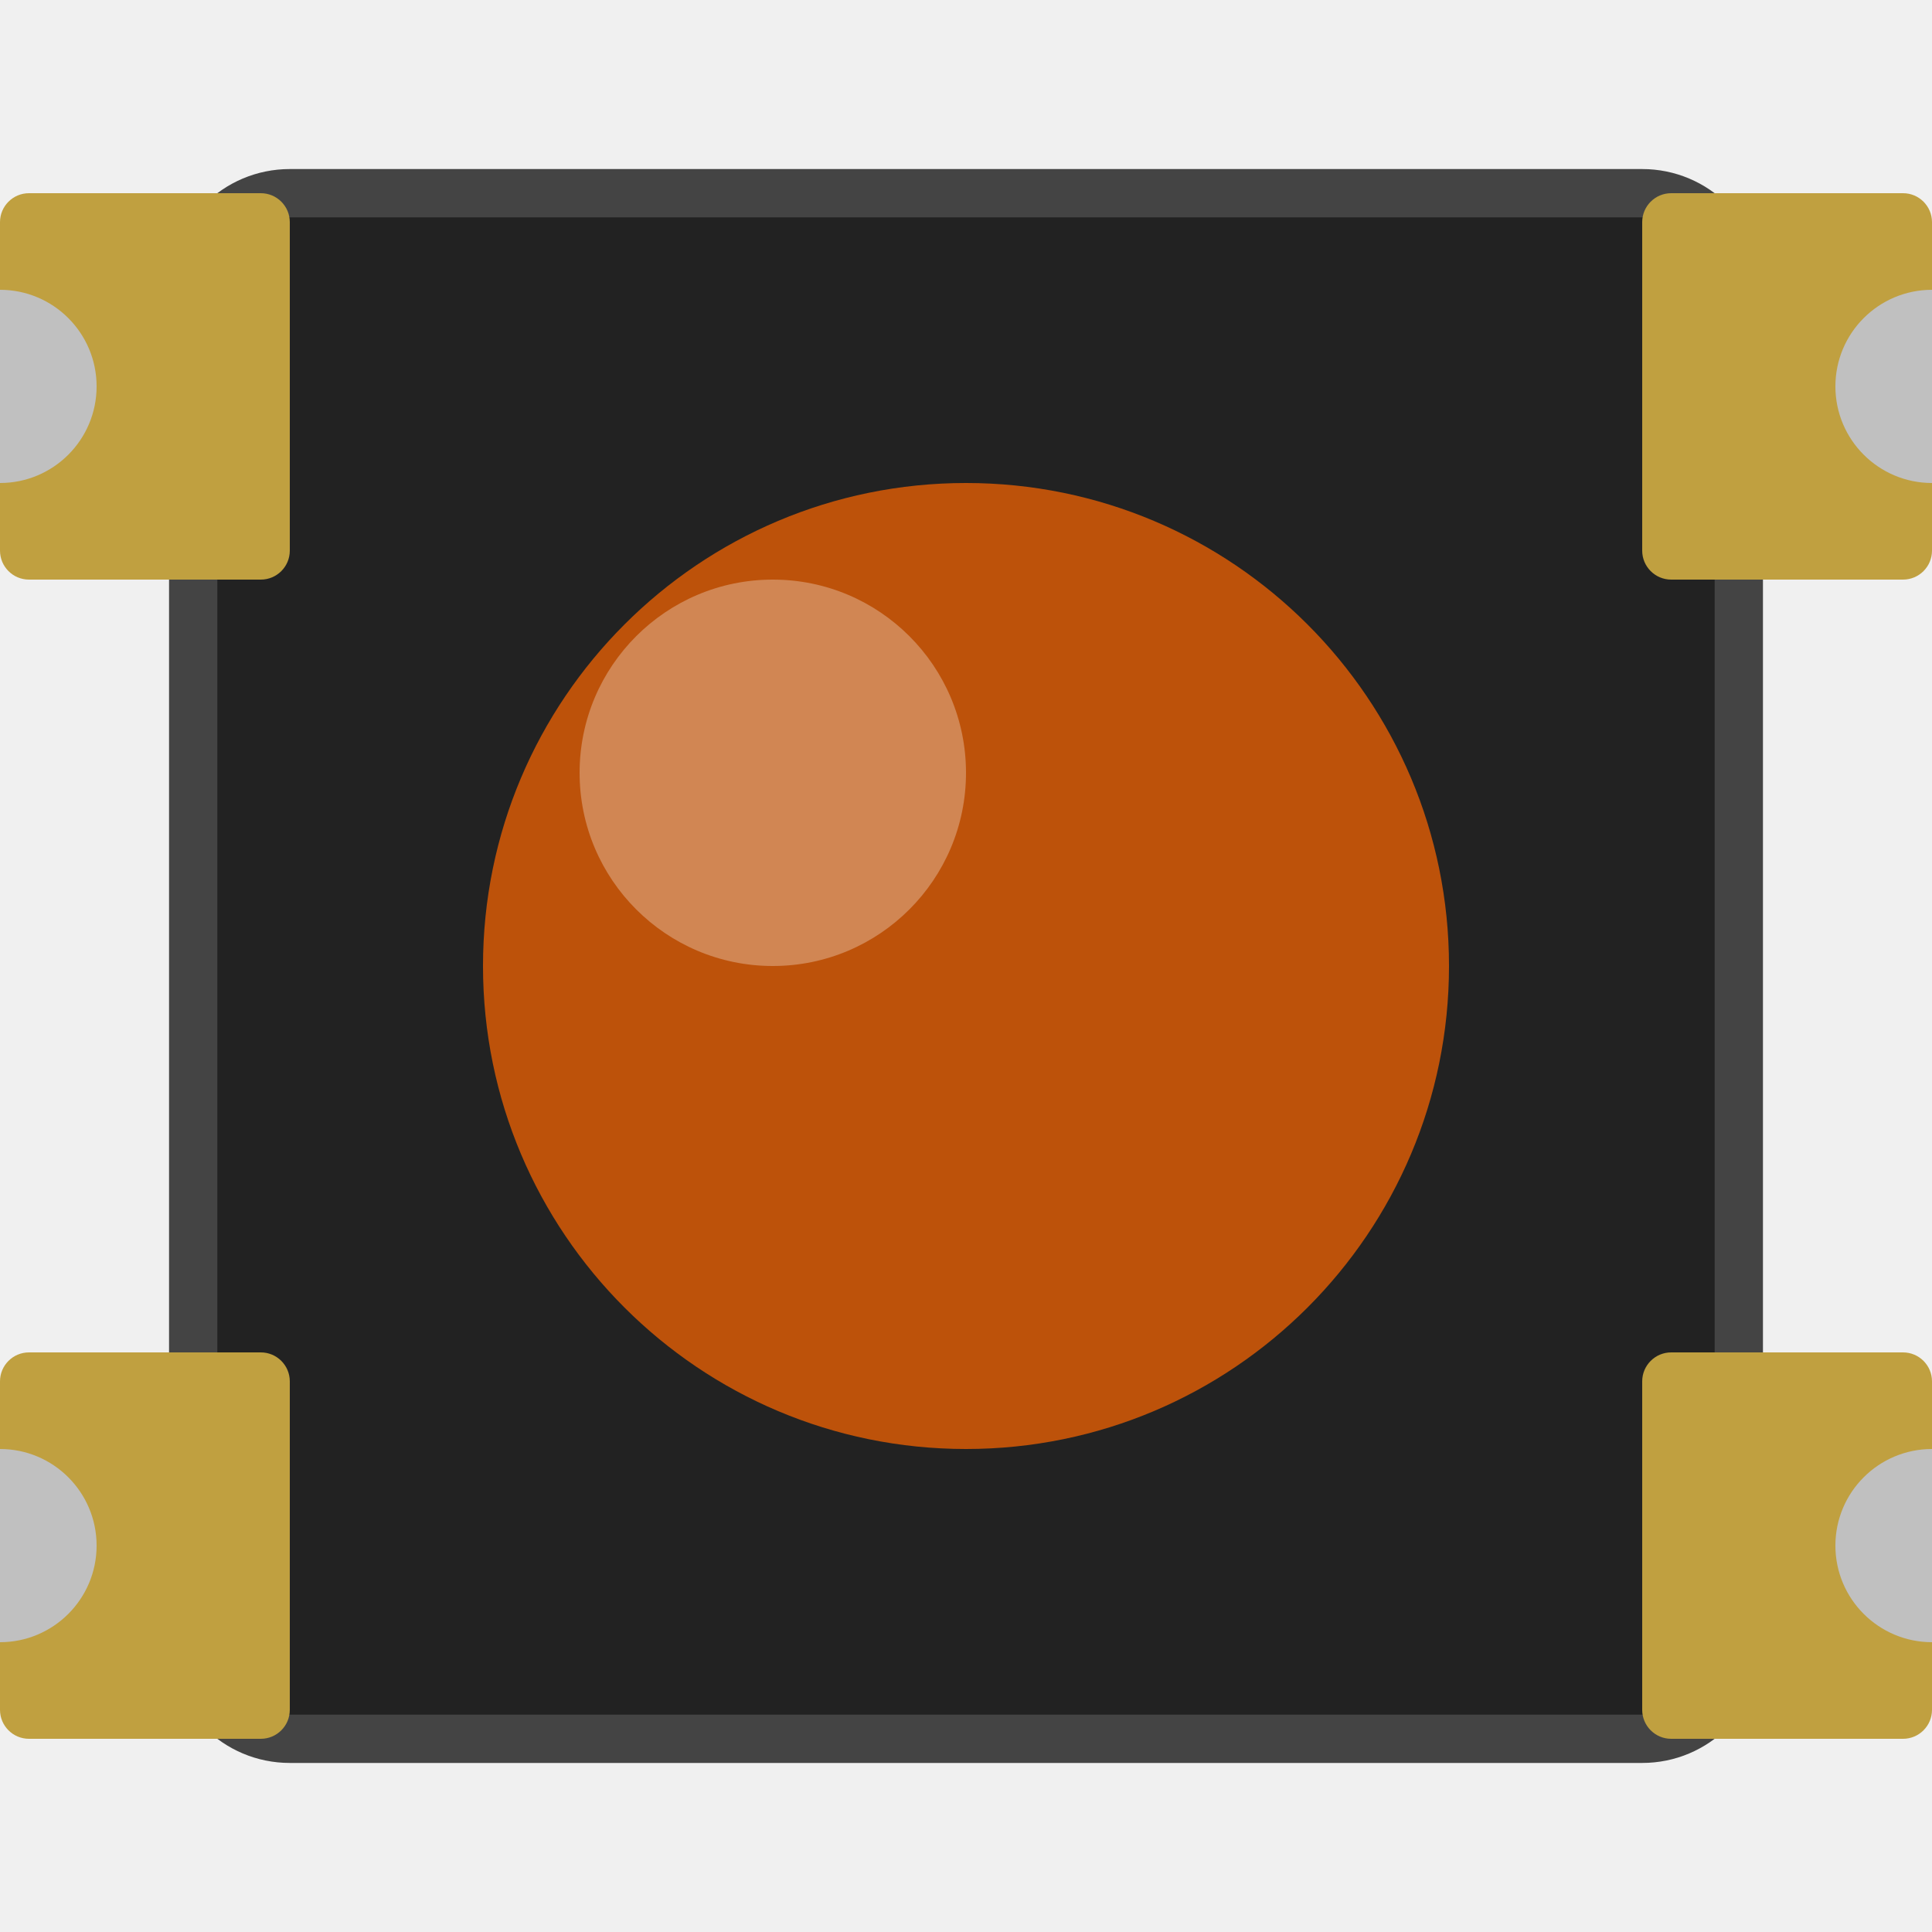
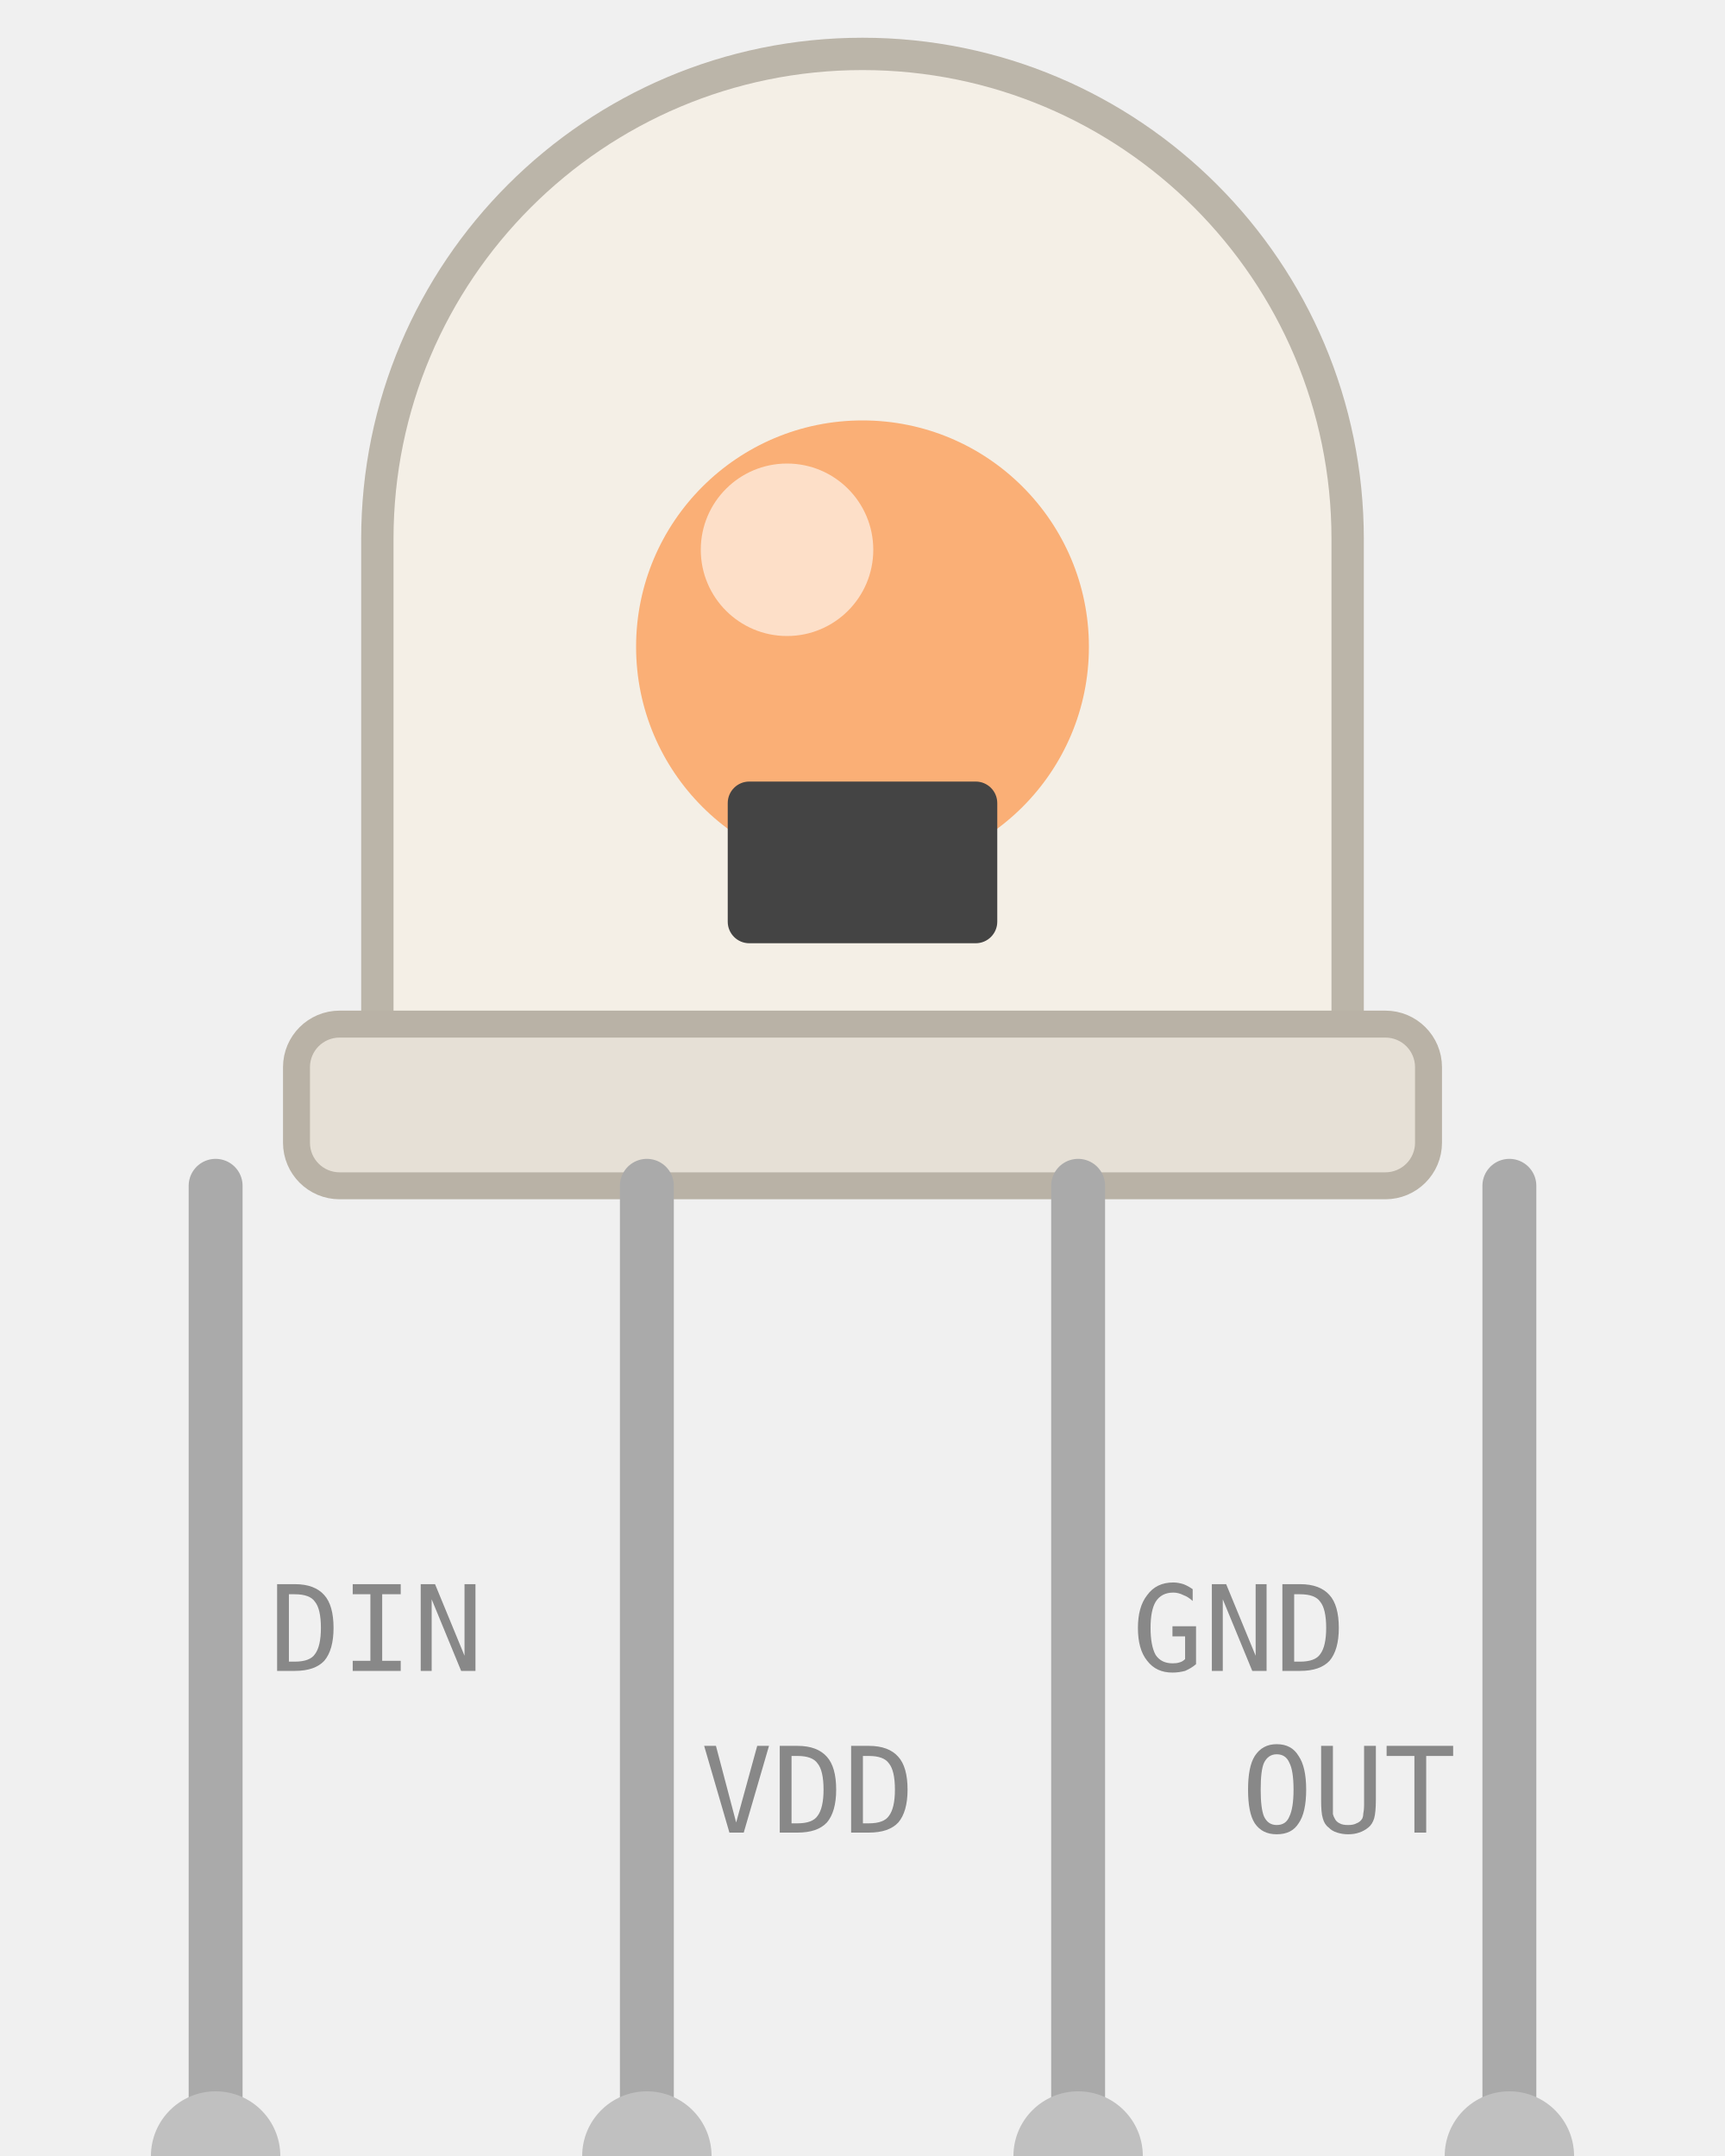
- <svg xmlns="http://www.w3.org/2000/svg" viewBox="0 0 20 20" width="20" height="20">
-   <rect x="2" y="2" width="16" height="16" rx="1" fill="#222" stroke="#444" stroke-width="0.5" />
-   <circle cx="10" cy="10" r="5" fill="#ff6600" opacity="0.7" />
-   <circle cx="8" cy="8" r="2" fill="#fff" opacity="0.3" />
-   <rect x="0" y="2" width="3" height="4" rx="0.3" fill="#c0a040" />
-   <rect x="0" y="14" width="3" height="4" rx="0.3" fill="#c0a040" />
-   <rect x="17" y="2" width="3" height="4" rx="0.3" fill="#c0a040" />
-   <rect x="17" y="14" width="3" height="4" rx="0.3" fill="#c0a040" />
-   <circle cx="0" cy="4" r="1" fill="#c0c0c0" />
-   <circle cx="0" cy="16" r="1" fill="#c0c0c0" />
-   <circle cx="20" cy="4" r="1" fill="#c0c0c0" />
-   <circle cx="20" cy="16" r="1" fill="#c0c0c0" />
+ <svg xmlns="http://www.w3.org/2000/svg" viewBox="0 0 32 40" width="32" height="40">
+   <path d="M7 20 L7 10 A9 9 0 0 1 25 10 L25 20 Z" fill="#f4efe6" stroke="#b9b2a6" stroke-width="0.6" opacity="0.95" />
+   <rect x="5.5" y="19" width="21" height="3" rx="0.8" fill="#e6e0d6" stroke="#b9b2a6" stroke-width="0.5" />
+   <circle cx="16" cy="12" r="4.2" fill="#ff7a1a" opacity="0.55" />
+   <circle cx="14.6" cy="10.2" r="1.6" fill="#fff" opacity="0.6" />
+   <rect x="13.5" y="14.5" width="5" height="3" rx="0.4" fill="#444" />
+   <line x1="4" y1="22" x2="4" y2="40" stroke="#aaa" stroke-width="1" stroke-linecap="round" />
+   <line x1="12" y1="22" x2="12" y2="40" stroke="#aaa" stroke-width="1" stroke-linecap="round" />
+   <line x1="20" y1="22" x2="20" y2="40" stroke="#aaa" stroke-width="1" stroke-linecap="round" />
+   <line x1="28" y1="22" x2="28" y2="40" stroke="#aaa" stroke-width="1" stroke-linecap="round" />
+   <circle cx="4" cy="40" r="1.2" fill="#c0c0c0" />
+   <circle cx="12" cy="40" r="1.2" fill="#c0c0c0" />
+   <circle cx="20" cy="40" r="1.2" fill="#c0c0c0" />
+   <circle cx="28" cy="40" r="1.2" fill="#c0c0c0" />
+   <text x="5" y="31" font-family="monospace" font-size="2.2" fill="#888">DIN</text>
+   <text x="13" y="34" font-family="monospace" font-size="2.2" fill="#888">VDD</text>
+   <text x="21" y="31" font-family="monospace" font-size="2.2" fill="#888">GND</text>
+   <text x="27" y="34" text-anchor="end" font-family="monospace" font-size="2.2" fill="#888">OUT</text>
</svg>
